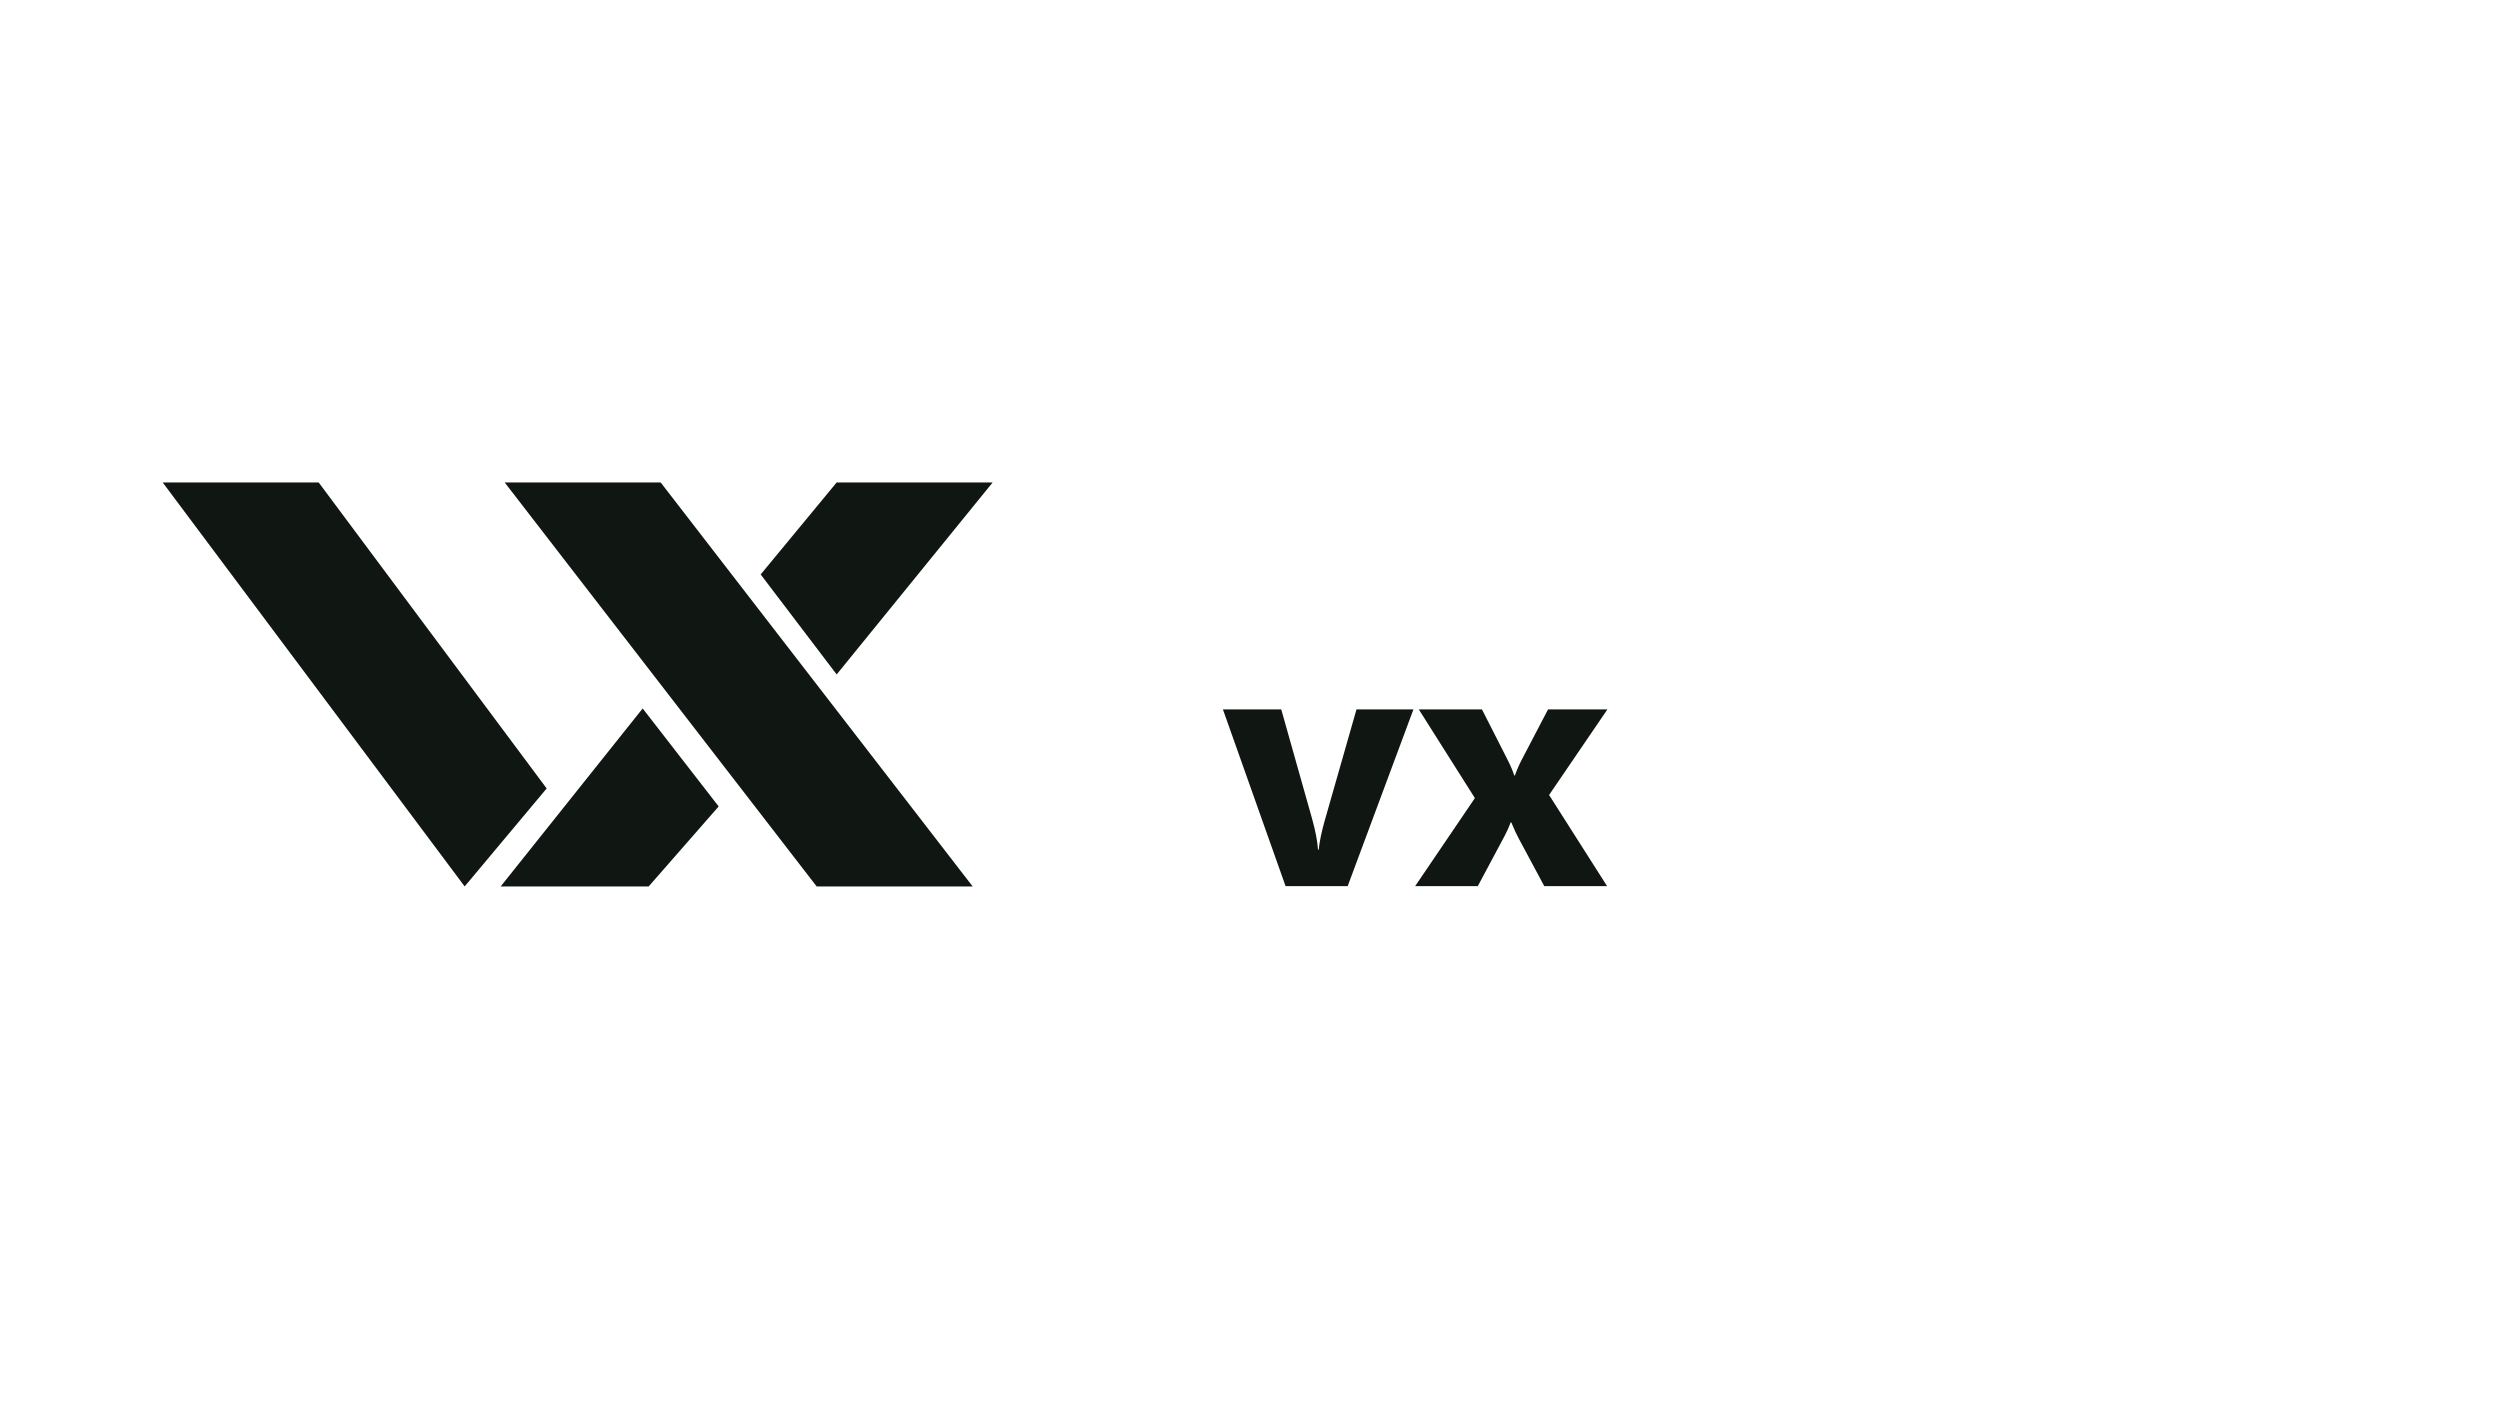
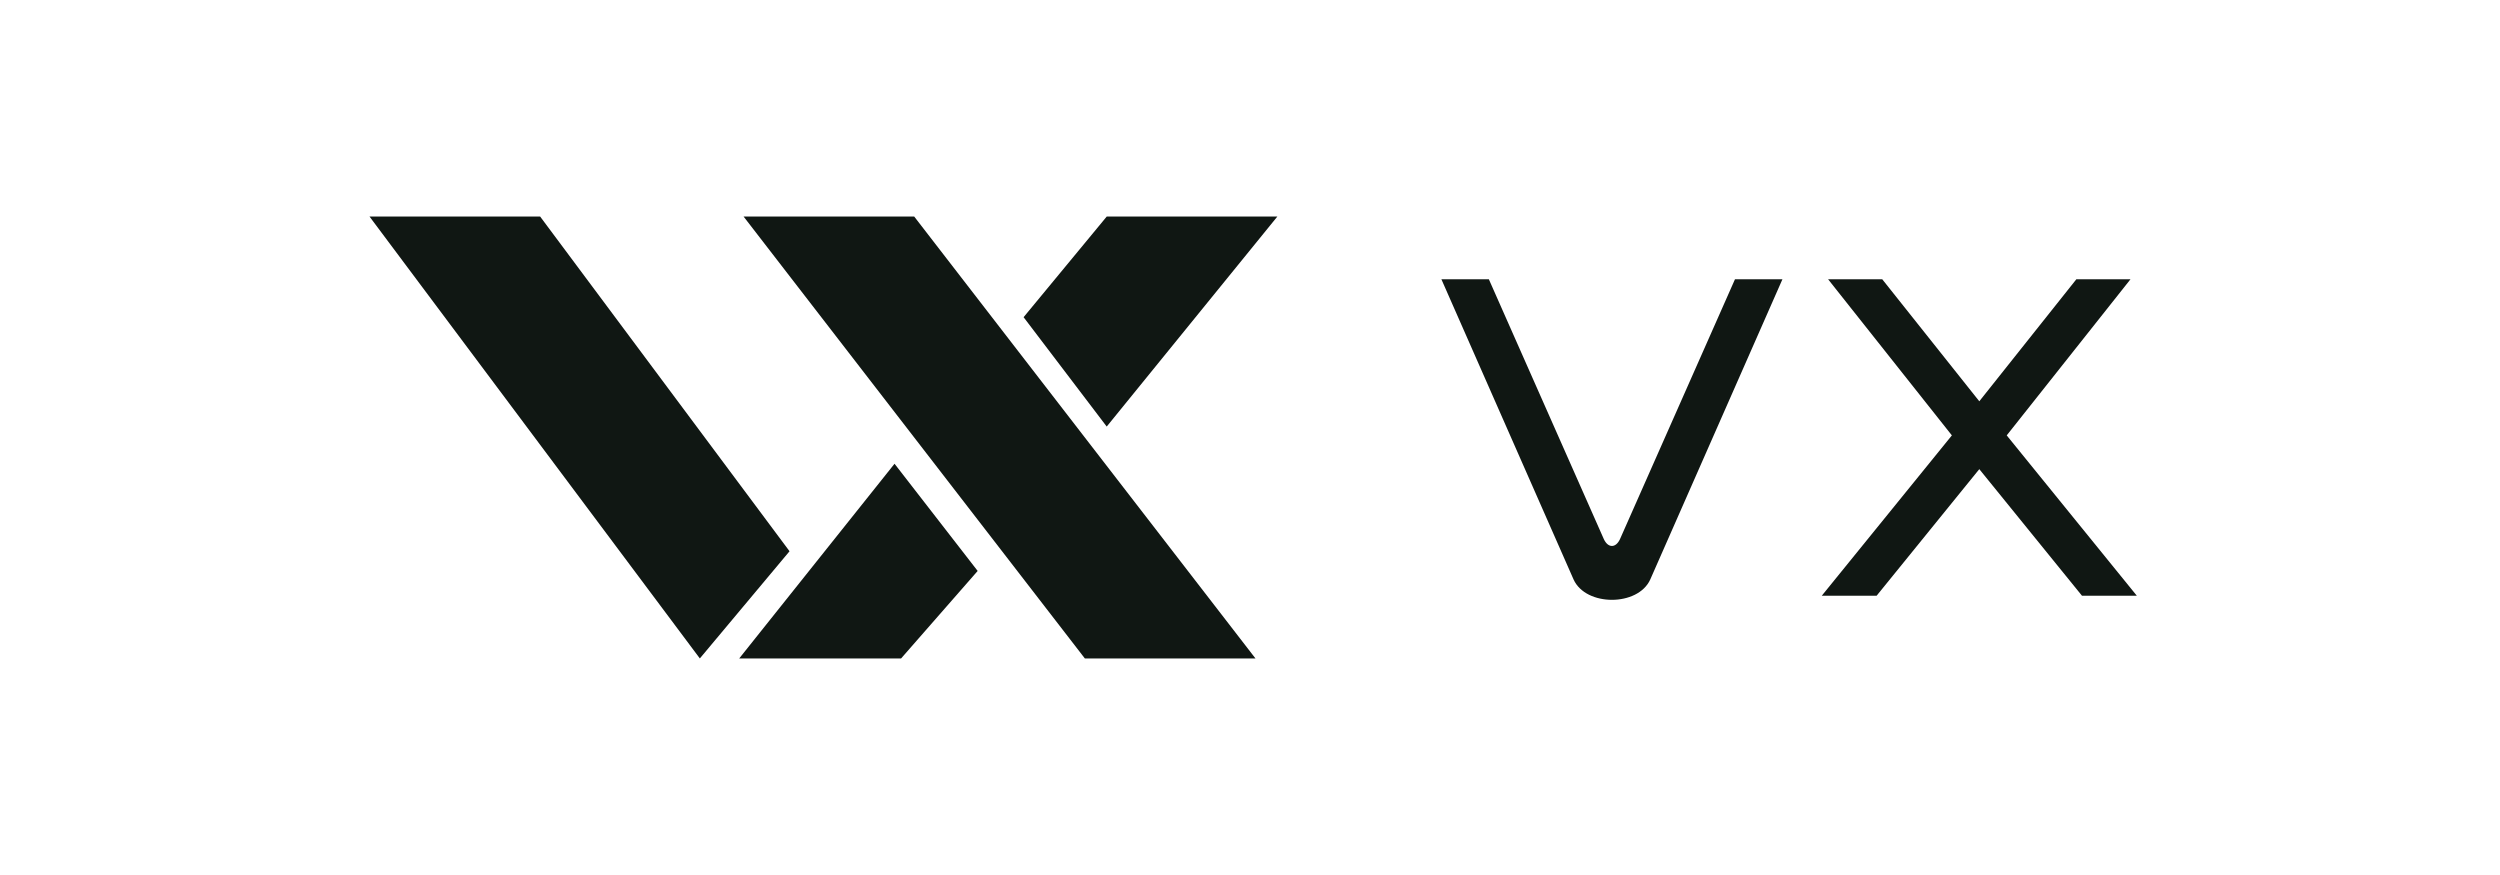
- <svg xmlns="http://www.w3.org/2000/svg" width="900" height="512" viewBox="0 0 900 512" role="img">
-   <path id="VX-V-descending.006" fill="#101713" fill-rule="evenodd" d="M58.56,173.68 L114.72,173.68 L196.8,283.84 L167.28,319.12 Z" />
-   <path id="VX-X-descending.006" fill="#101713" fill-rule="evenodd" d="M181.68,173.68 L237.84,173.68 L350.16,319.12 L294,319.12 Z" />
-   <path id="VX-X-upper-ascending.006" fill="#101713" fill-rule="evenodd" d="M301.2,173.68 L357.36,173.68 L301.2,242.8 L273.84,206.8 Z" />
-   <path id="VX-V-return.006" fill="#101713" fill-rule="evenodd" d="M180.24,319.12 L231.36,255.04 L258.72,290.32 L233.52,319.12 Z" />
-   <path id="vx-wordmark-outlined" fill="#101713" fill-rule="evenodd" d="M508.839,255.38 C500.949,276.586 493.058,297.793 485.168,319 C477.713,319 470.257,319 462.801,319 C455.284,297.793 447.766,276.586 440.248,255.38 C447.248,255.38 454.248,255.38 461.248,255.38 C464.935,268.447 468.621,281.515 472.307,294.583 C473.55,299.015 474.275,302.784 474.482,305.891 C474.565,305.891 474.647,305.891 474.73,305.891 C475.02,302.95 475.786,299.305 477.029,294.956 C480.798,281.764 484.567,268.572 488.337,255.38 C495.171,255.38 502.005,255.38 508.839,255.38 Z M578.673,255.38 C571.673,265.652 564.673,275.924 557.673,286.196 C564.631,297.13 571.59,308.065 578.548,319 C571.01,319 563.472,319 555.933,319 C552.868,313.284 549.803,307.568 546.738,301.852 C545.993,300.485 545.102,298.559 544.067,296.074 C543.984,296.074 543.901,296.074 543.818,296.074 C543.197,297.814 542.348,299.678 541.271,301.666 C538.185,307.444 535.099,313.222 532.014,319 C524.496,319 516.978,319 509.461,319 C516.626,308.438 523.792,297.876 530.957,287.314 C524.227,276.669 517.496,266.024 510.765,255.38 C518.345,255.38 525.925,255.38 533.505,255.38 C536.528,261.323 539.552,267.267 542.576,273.211 C543.777,275.572 544.626,277.56 545.123,279.175 C545.206,279.175 545.289,279.175 545.371,279.175 C546.034,277.228 546.925,275.199 548.043,273.086 C551.129,267.184 554.214,261.282 557.3,255.38 C564.424,255.38 571.549,255.38 578.673,255.38 Z" />
+ <svg xmlns="http://www.w3.org/2000/svg" width="640" height="224" viewBox="0 0 640 224" role="img">
+   <path id="VX-v2-preserved-symbol-VX-V-descending" fill="#101713" fill-rule="evenodd" d="M94.6,55.44 L138.28,55.44 L202.12,141.12 L179.16,168.56 Z" />
+   <path id="VX-v2-preserved-symbol-VX-X-descending" fill="#101713" fill-rule="evenodd" d="M190.36,55.44 L234.04,55.44 L321.4,168.56 L277.72,168.56 Z" />
+   <path id="VX-v2-preserved-symbol-VX-X-upper-ascending" fill="#101713" fill-rule="evenodd" d="M283.32,55.44 L327,55.44 L283.32,109.2 L262.04,81.2 Z" />
+   <path id="VX-v2-preserved-symbol-VX-V-return" fill="#101713" fill-rule="evenodd" d="M189.24,168.56 L229,118.72 L250.28,146.16 L230.68,168.56 Z" />
+   <path id="VX-v2-bespoke-lowercase-v" fill="#101713" fill-rule="evenodd" d="M369,71.5 C369,71.5 381.15,71.5 381.15,71.5 C381.15,71.5 410.58,138.01 410.58,138.01 C411.66,140.35 413.64,140.35 414.72,138.01 C414.72,138.01 444.15,71.5 444.15,71.5 C444.15,71.5 456.3,71.5 456.3,71.5 C456.3,71.5 422.46,148.36 422.46,148.36 C419.31,155.29 405.99,155.29 402.84,148.36 C402.84,148.36 369,71.5 369,71.5 Z" />
+   <path id="VX-v2-bespoke-lowercase-x" fill="#101713" fill-rule="evenodd" d="M468,71.5 C468,71.5 481.86,71.5 481.86,71.5 C481.86,71.5 506.7,102.73 506.7,102.73 C506.7,102.73 531.54,71.5 531.54,71.5 C531.54,71.5 545.4,71.5 545.4,71.5 C545.4,71.5 513.72,111.46 513.72,111.46 C513.72,111.46 547.02,152.5 547.02,152.5 C547.02,152.5 532.98,152.5 532.98,152.5 C532.98,152.5 506.7,120.1 506.7,120.1 C506.7,120.1 480.42,152.5 480.42,152.5 C480.42,152.5 466.38,152.5 466.38,152.5 C466.38,152.5 499.68,111.46 499.68,111.46 C499.68,111.46 468,71.5 468,71.5 Z" />
</svg>
